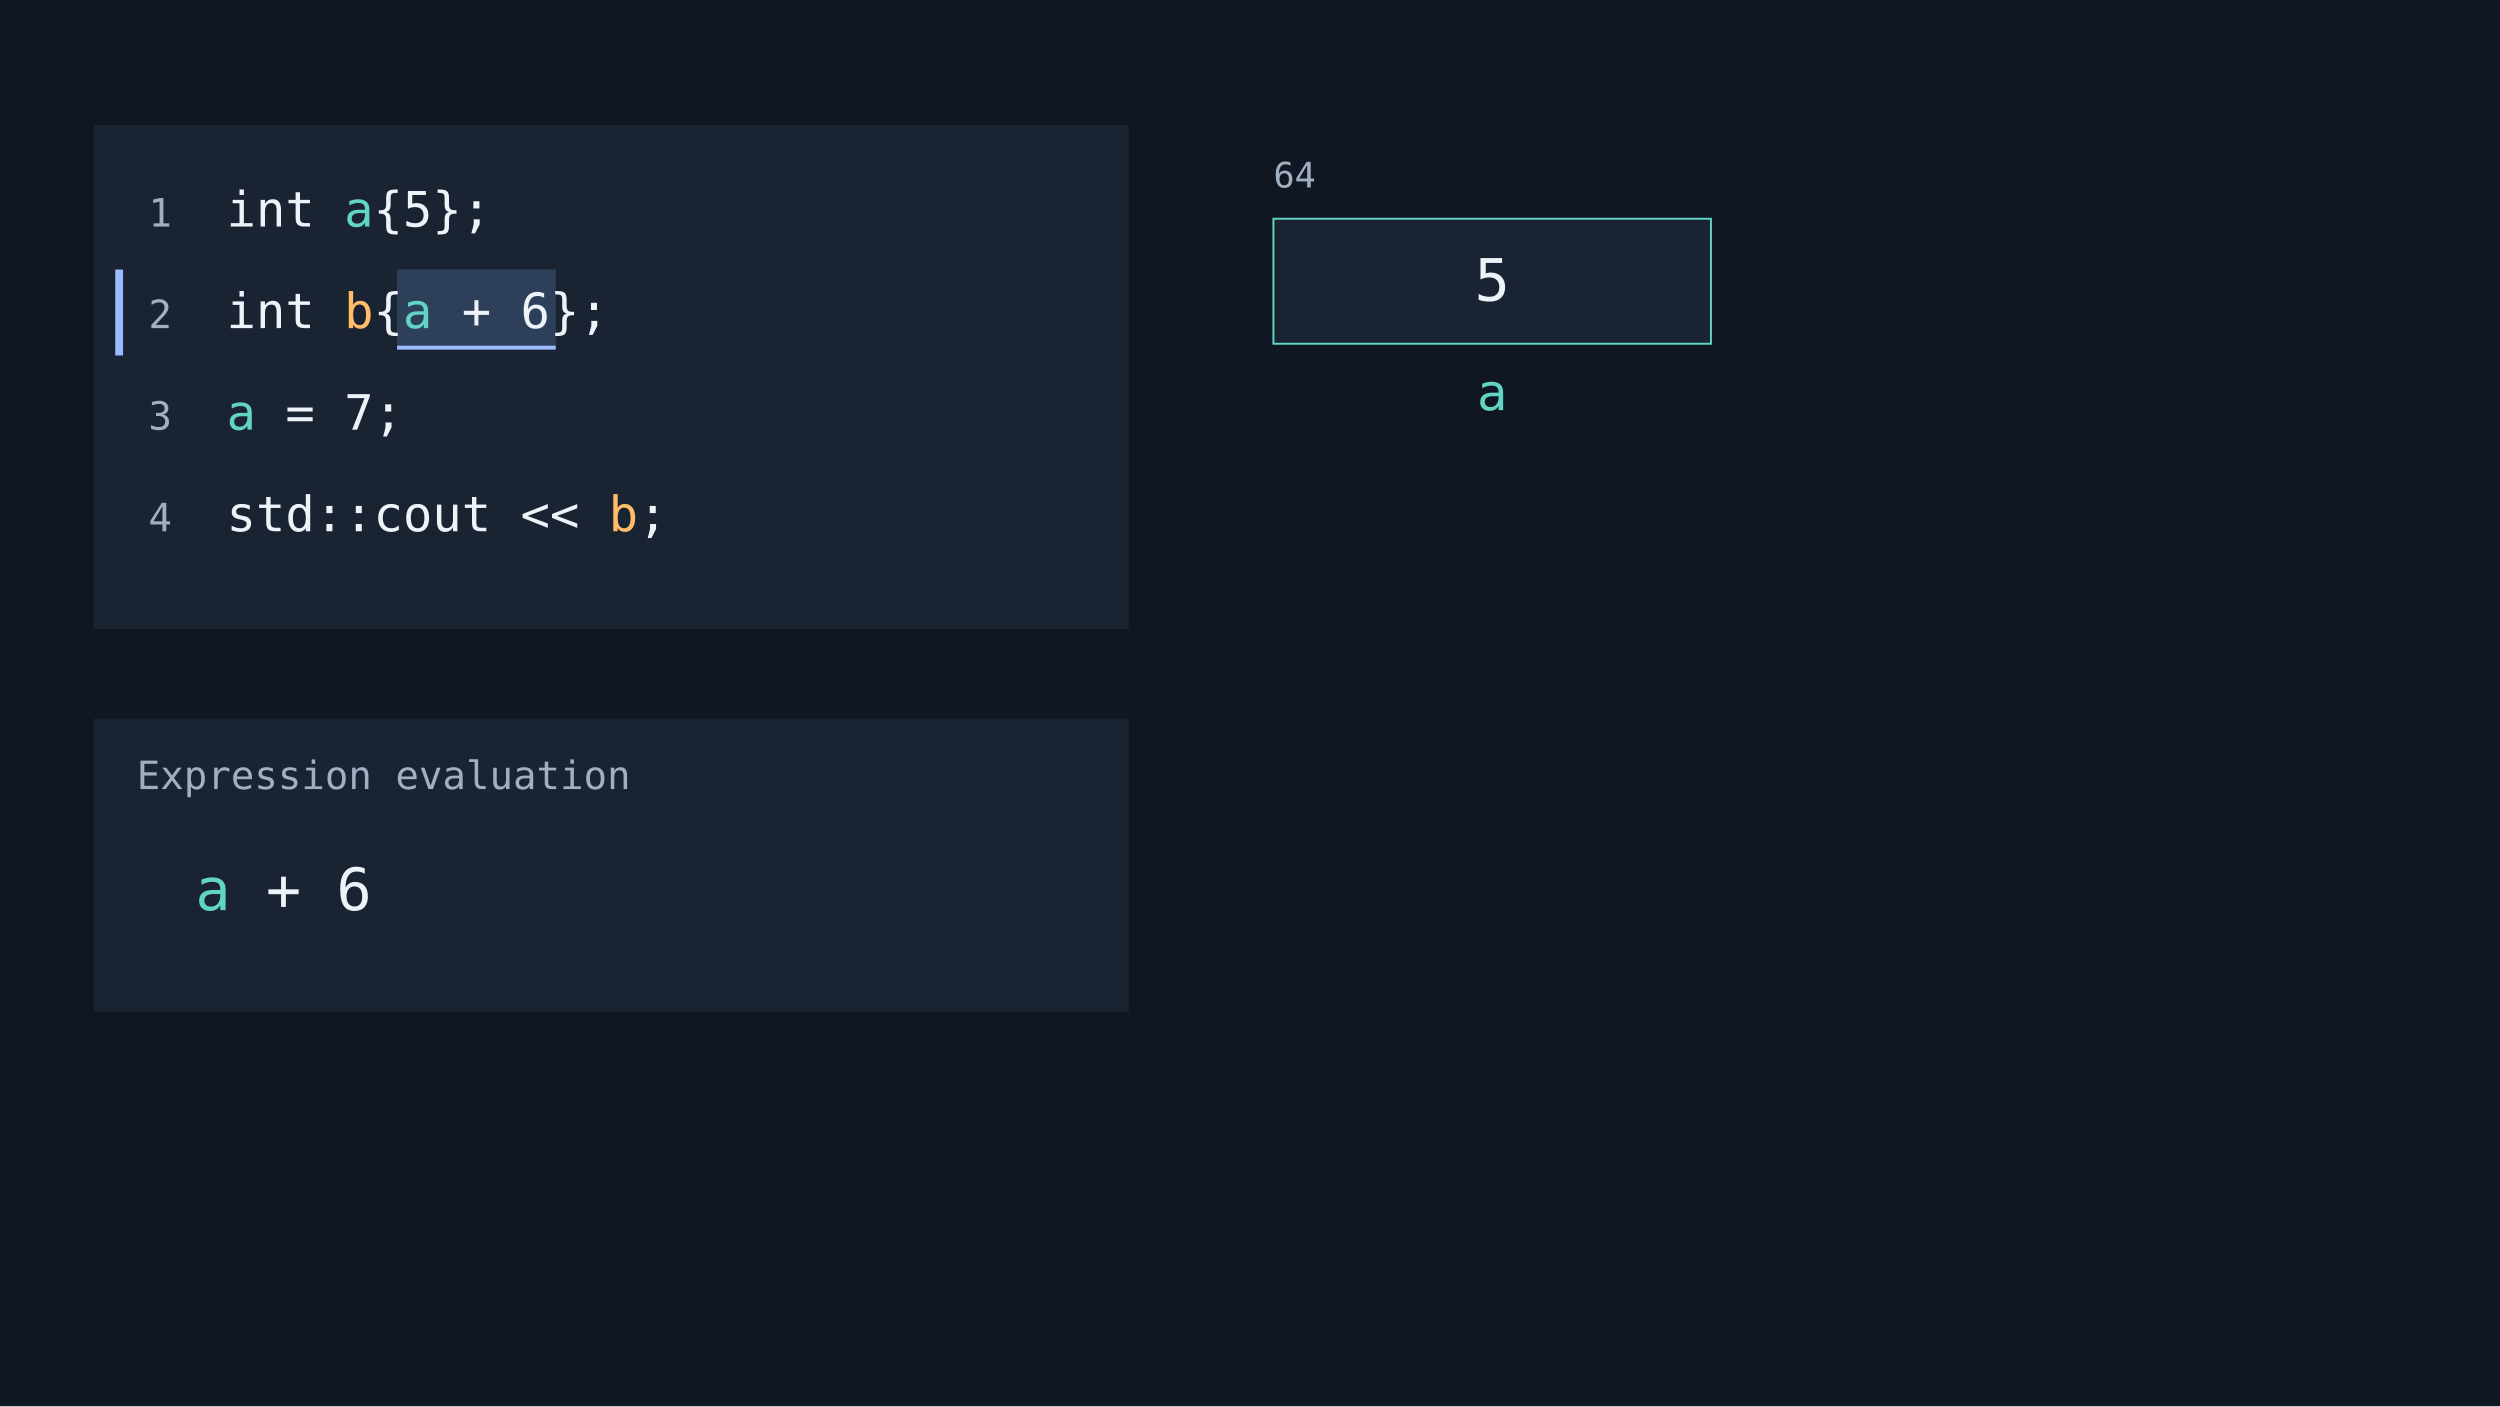
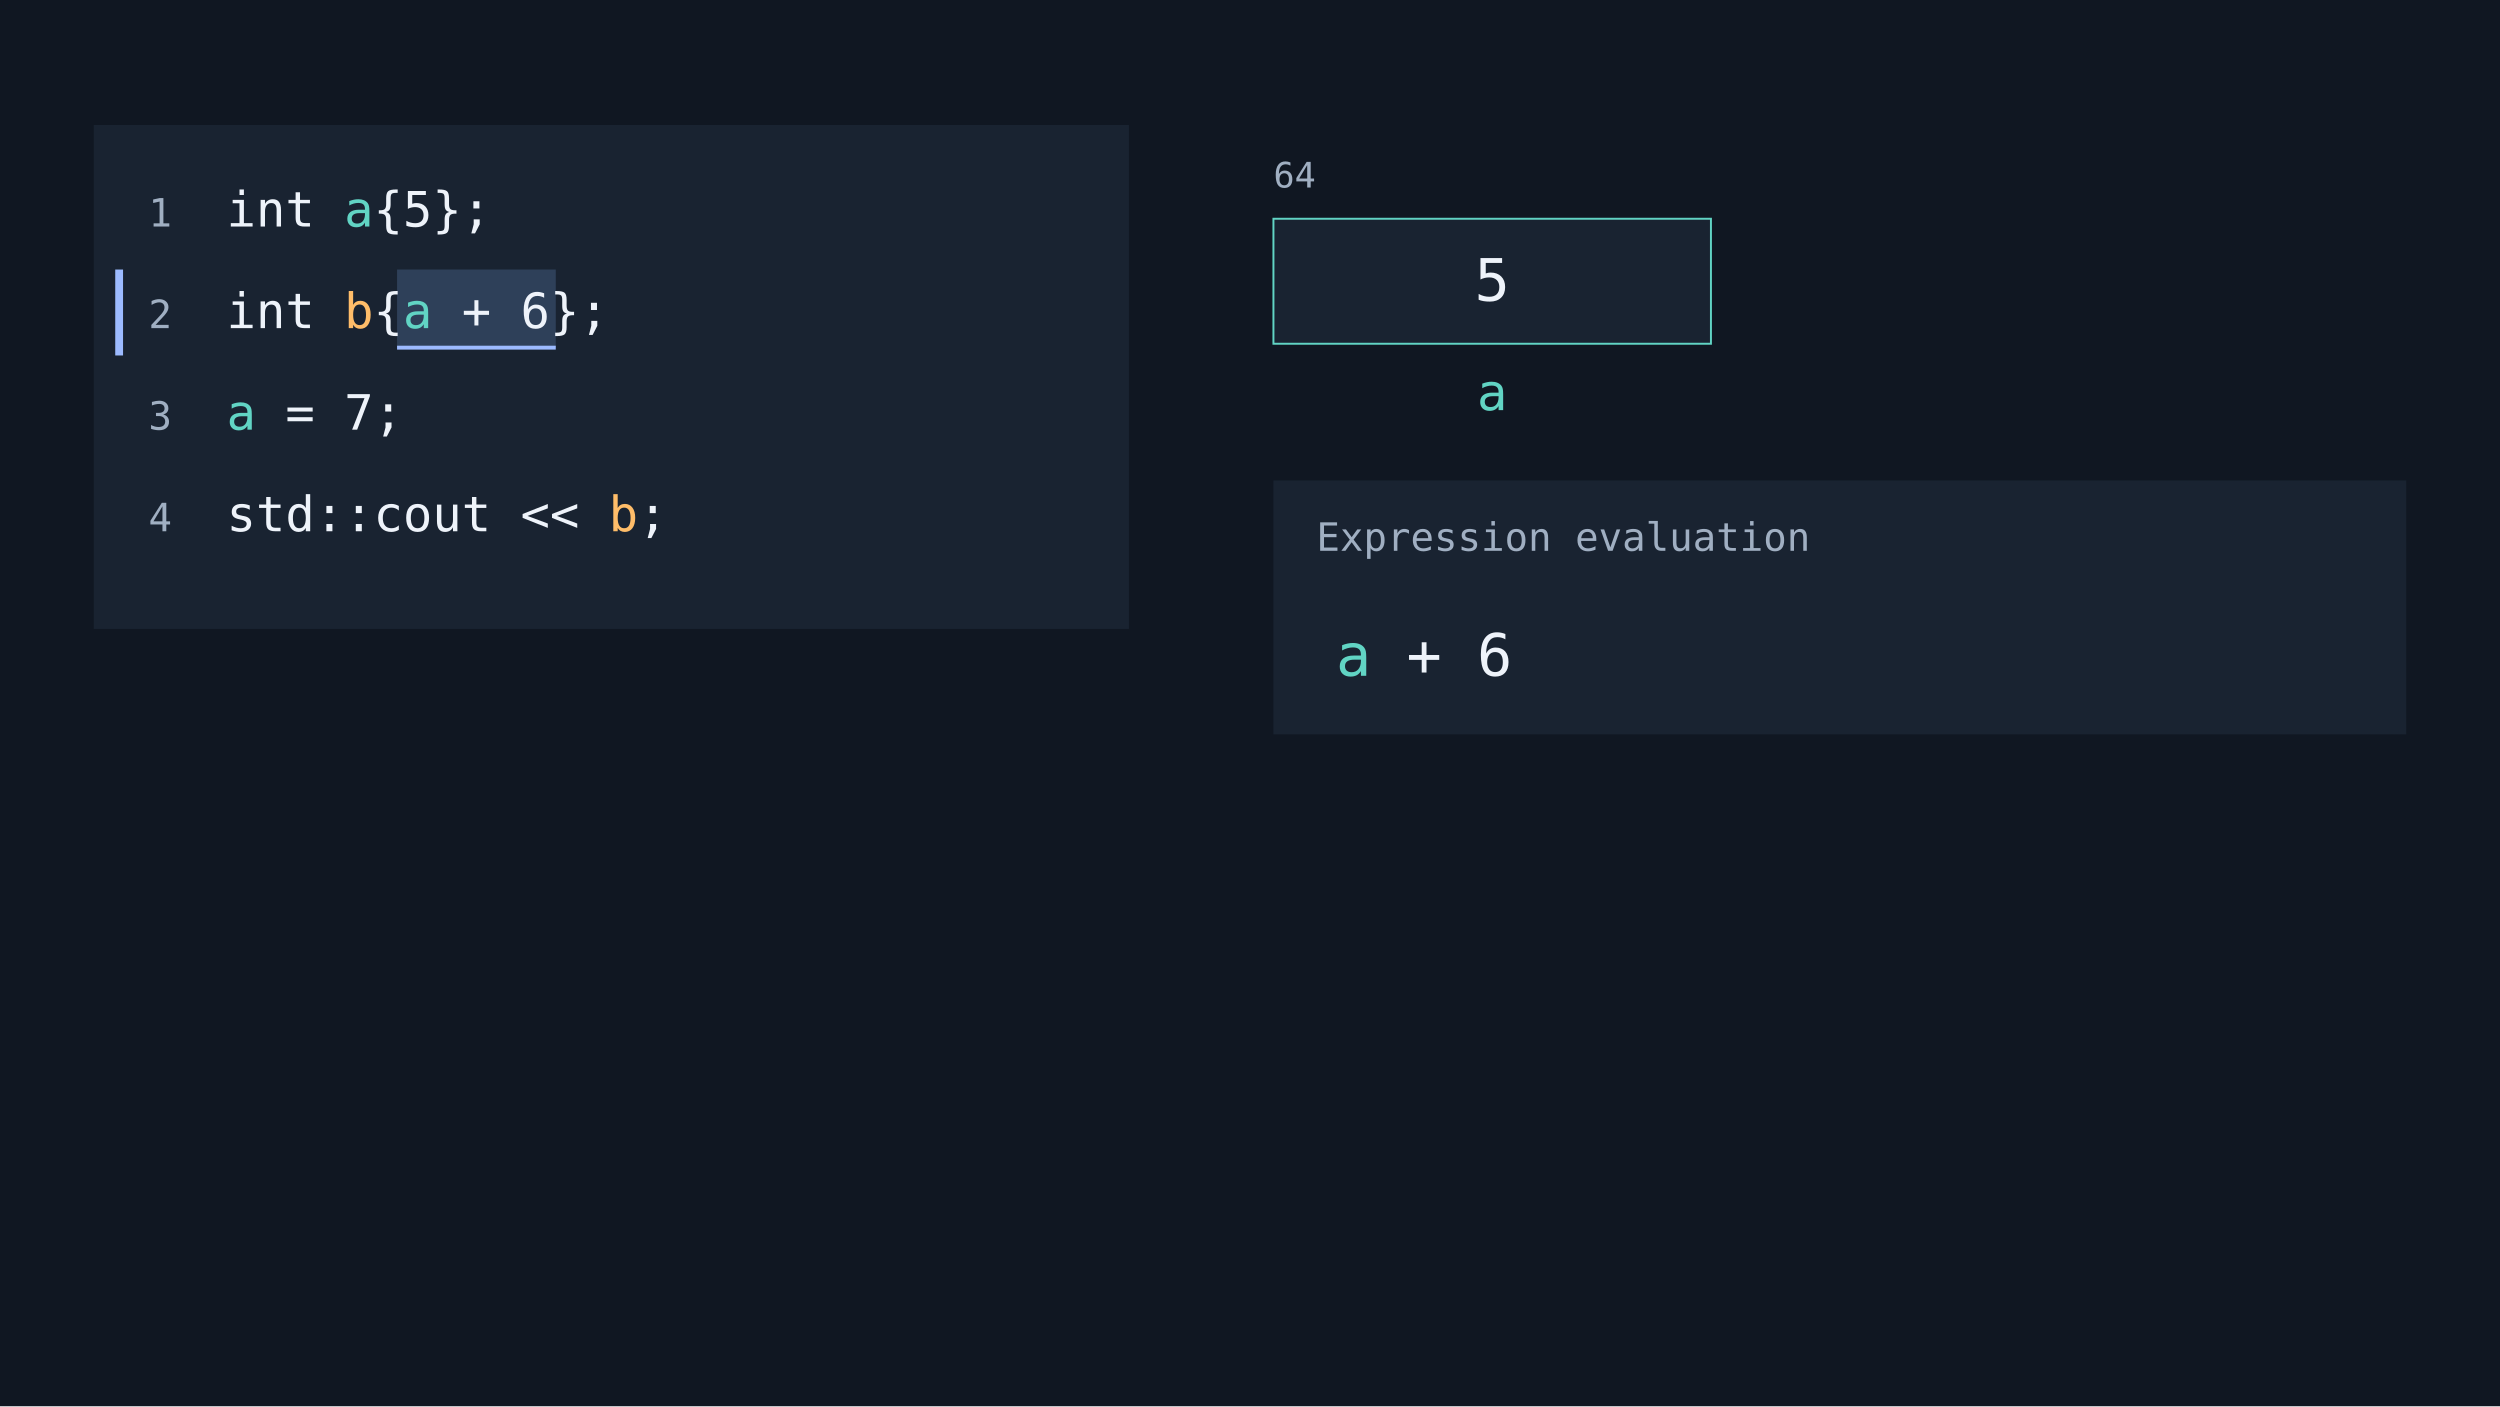
<svg xmlns="http://www.w3.org/2000/svg" viewBox="0 0 1280 720" width="1280" height="720" role="img">
  <rect x="0" y="0" width="1280" height="720" fill="#101722" stroke="none" stroke-width="1" />
  <rect x="48" y="64" width="530" height="258" fill="#192331" stroke="none" stroke-width="1" />
-   <rect x="48" y="368" width="530" height="150" fill="#192331" stroke="none" stroke-width="1" />
-   <text x="70" y="404" font-family="DejaVu Sans Mono,monospace" font-size="20" fill="#a0afc2" xml:space="preserve">Expression evaluation</text>
-   <text x="100.0" y="466" font-family="DejaVu Sans Mono,monospace" font-size="30" fill="#61d4c4" xml:space="preserve">a</text>
-   <text x="118.06" y="466" font-family="DejaVu Sans Mono,monospace" font-size="30" fill="#eef3fa" xml:space="preserve"> + 6</text>
+   <rect x="652" y="246" width="580" height="130" fill="#192331" stroke="none" stroke-width="1" />
+   <text x="674" y="282" font-family="DejaVu Sans Mono,monospace" font-size="20" fill="#a0afc2" xml:space="preserve">Expression evaluation</text>
+   <text x="684.0" y="346" font-family="DejaVu Sans Mono,monospace" font-size="30" fill="#61d4c4" xml:space="preserve">a</text>
+   <text x="702.06" y="346" font-family="DejaVu Sans Mono,monospace" font-size="30" fill="#eef3fa" xml:space="preserve"> + 6</text>
  <text x="76" y="116" font-family="DejaVu Sans Mono,monospace" font-size="20" fill="#a0afc2" xml:space="preserve">1</text>
  <text x="116.0" y="116" font-family="DejaVu Sans Mono,monospace" font-size="25" fill="#eef3fa" xml:space="preserve">int</text>
  <text x="161.15" y="116" font-family="DejaVu Sans Mono,monospace" font-size="25" fill="#eef3fa" xml:space="preserve"> </text>
  <text x="176.2" y="116" font-family="DejaVu Sans Mono,monospace" font-size="25" fill="#61d4c4" xml:space="preserve">a</text>
  <text x="191.25" y="116" font-family="DejaVu Sans Mono,monospace" font-size="25" fill="#eef3fa" xml:space="preserve">{5};</text>
  <rect x="59" y="138" width="4" height="44" fill="#9cbaff" stroke="none" stroke-width="1" />
  <rect x="203.3" y="138" width="81.25" height="40" fill="#2e4059" stroke="none" stroke-width="1" />
  <line x1="203.3" y1="178" x2="284.55" y2="178" stroke="#9cbaff" stroke-width="2" />
  <text x="76" y="168" font-family="DejaVu Sans Mono,monospace" font-size="20" fill="#a0afc2" xml:space="preserve">2</text>
  <text x="116.0" y="168" font-family="DejaVu Sans Mono,monospace" font-size="25" fill="#eef3fa" xml:space="preserve">int</text>
  <text x="161.15" y="168" font-family="DejaVu Sans Mono,monospace" font-size="25" fill="#eef3fa" xml:space="preserve"> </text>
  <text x="176.2" y="168" font-family="DejaVu Sans Mono,monospace" font-size="25" fill="#ffbd69" xml:space="preserve">b</text>
  <text x="191.25" y="168" font-family="DejaVu Sans Mono,monospace" font-size="25" fill="#eef3fa" xml:space="preserve">{</text>
  <text x="206.3" y="168" font-family="DejaVu Sans Mono,monospace" font-size="25" fill="#61d4c4" xml:space="preserve">a</text>
  <text x="221.35" y="168" font-family="DejaVu Sans Mono,monospace" font-size="25" fill="#eef3fa" xml:space="preserve"> + 6};</text>
  <text x="76" y="220" font-family="DejaVu Sans Mono,monospace" font-size="20" fill="#a0afc2" xml:space="preserve">3</text>
  <text x="116.0" y="220" font-family="DejaVu Sans Mono,monospace" font-size="25" fill="#61d4c4" xml:space="preserve">a</text>
  <text x="131.05" y="220" font-family="DejaVu Sans Mono,monospace" font-size="25" fill="#eef3fa" xml:space="preserve"> = 7;</text>
  <text x="76" y="272" font-family="DejaVu Sans Mono,monospace" font-size="20" fill="#a0afc2" xml:space="preserve">4</text>
  <text x="116.0" y="272" font-family="DejaVu Sans Mono,monospace" font-size="25" fill="#eef3fa" xml:space="preserve">std</text>
  <text x="161.15" y="272" font-family="DejaVu Sans Mono,monospace" font-size="25" fill="#eef3fa" xml:space="preserve">::</text>
  <text x="191.25" y="272" font-family="DejaVu Sans Mono,monospace" font-size="25" fill="#eef3fa" xml:space="preserve">cout</text>
  <text x="251.45" y="272" font-family="DejaVu Sans Mono,monospace" font-size="25" fill="#eef3fa" xml:space="preserve"> &lt;&lt; </text>
  <text x="311.65" y="272" font-family="DejaVu Sans Mono,monospace" font-size="25" fill="#ffbd69" xml:space="preserve">b</text>
  <text x="326.7" y="272" font-family="DejaVu Sans Mono,monospace" font-size="25" fill="#eef3fa" xml:space="preserve">;</text>
  <text x="652" y="96" font-family="DejaVu Sans Mono,monospace" font-size="18" fill="#a0afc2" xml:space="preserve">64</text>
  <text x="756.174" y="210" font-family="DejaVu Sans Mono,monospace" font-size="26" fill="#61d4c4" xml:space="preserve">a</text>
  <rect x="652" y="112" width="224.0" height="64" fill="#192331" stroke="#61d4c4" stroke-width="1" />
  <text x="754.97" y="154" font-family="DejaVu Sans Mono,monospace" font-size="30" fill="#eef3fa" xml:space="preserve">5</text>
</svg>
